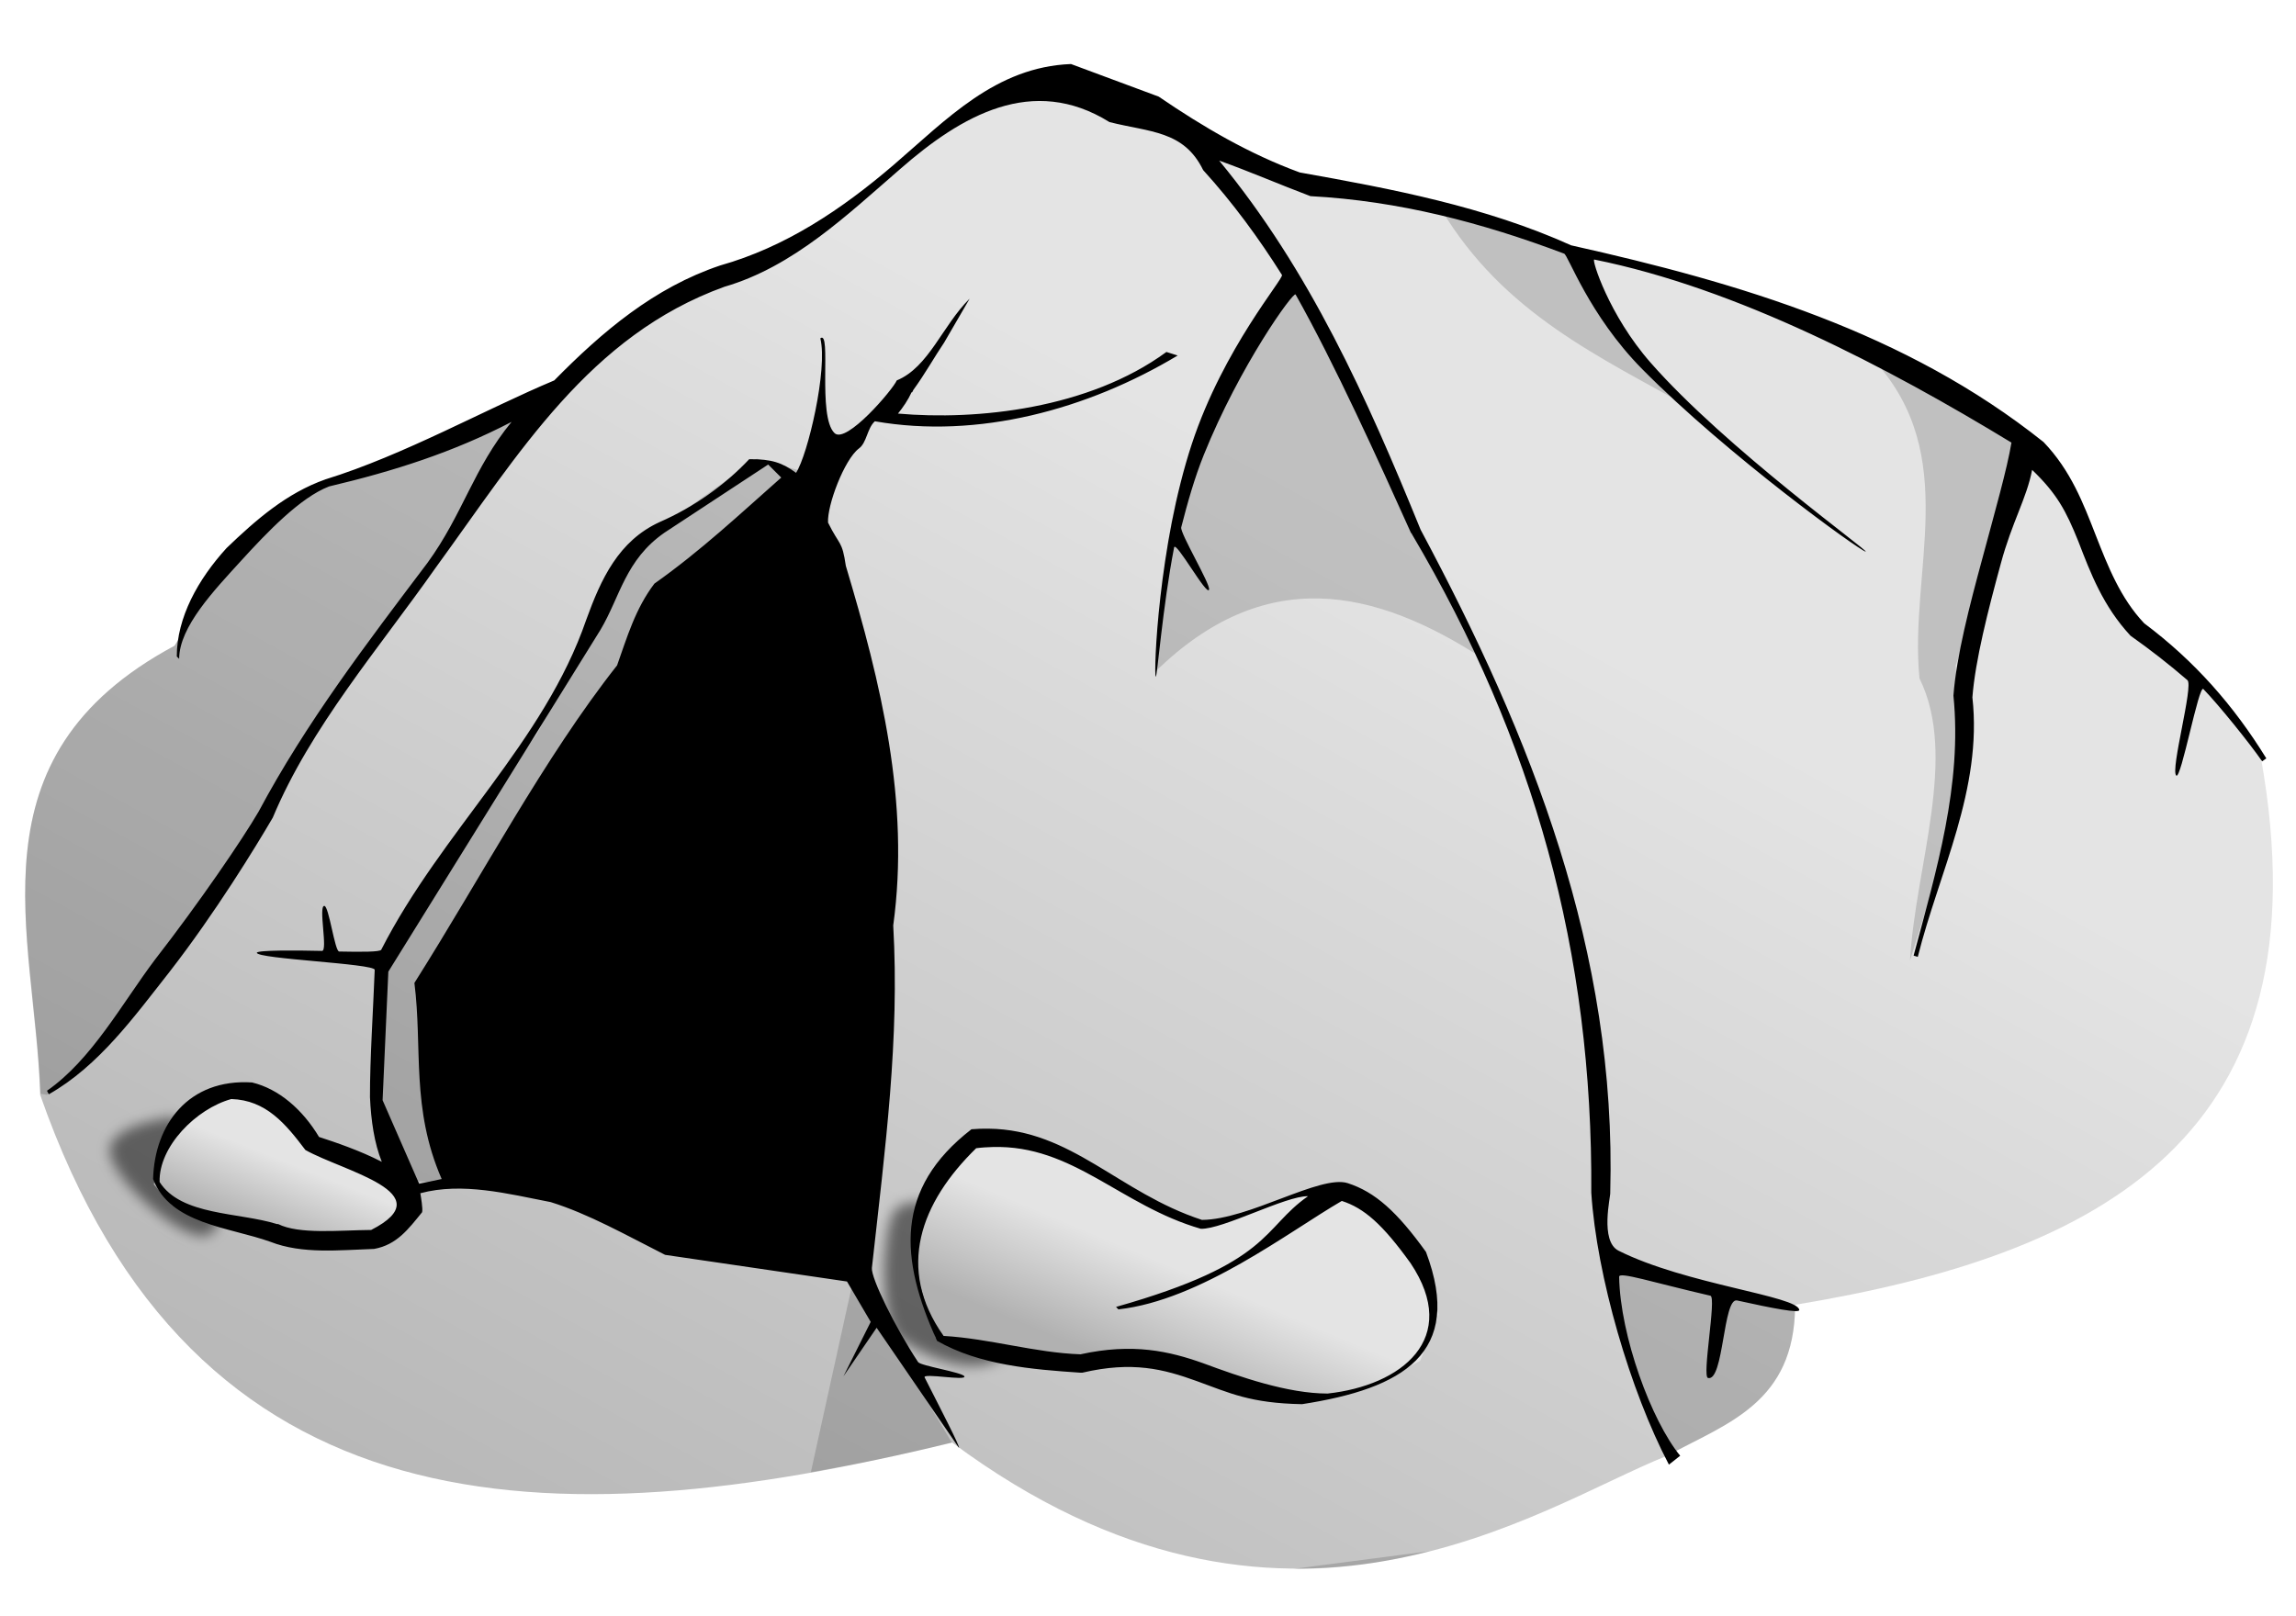
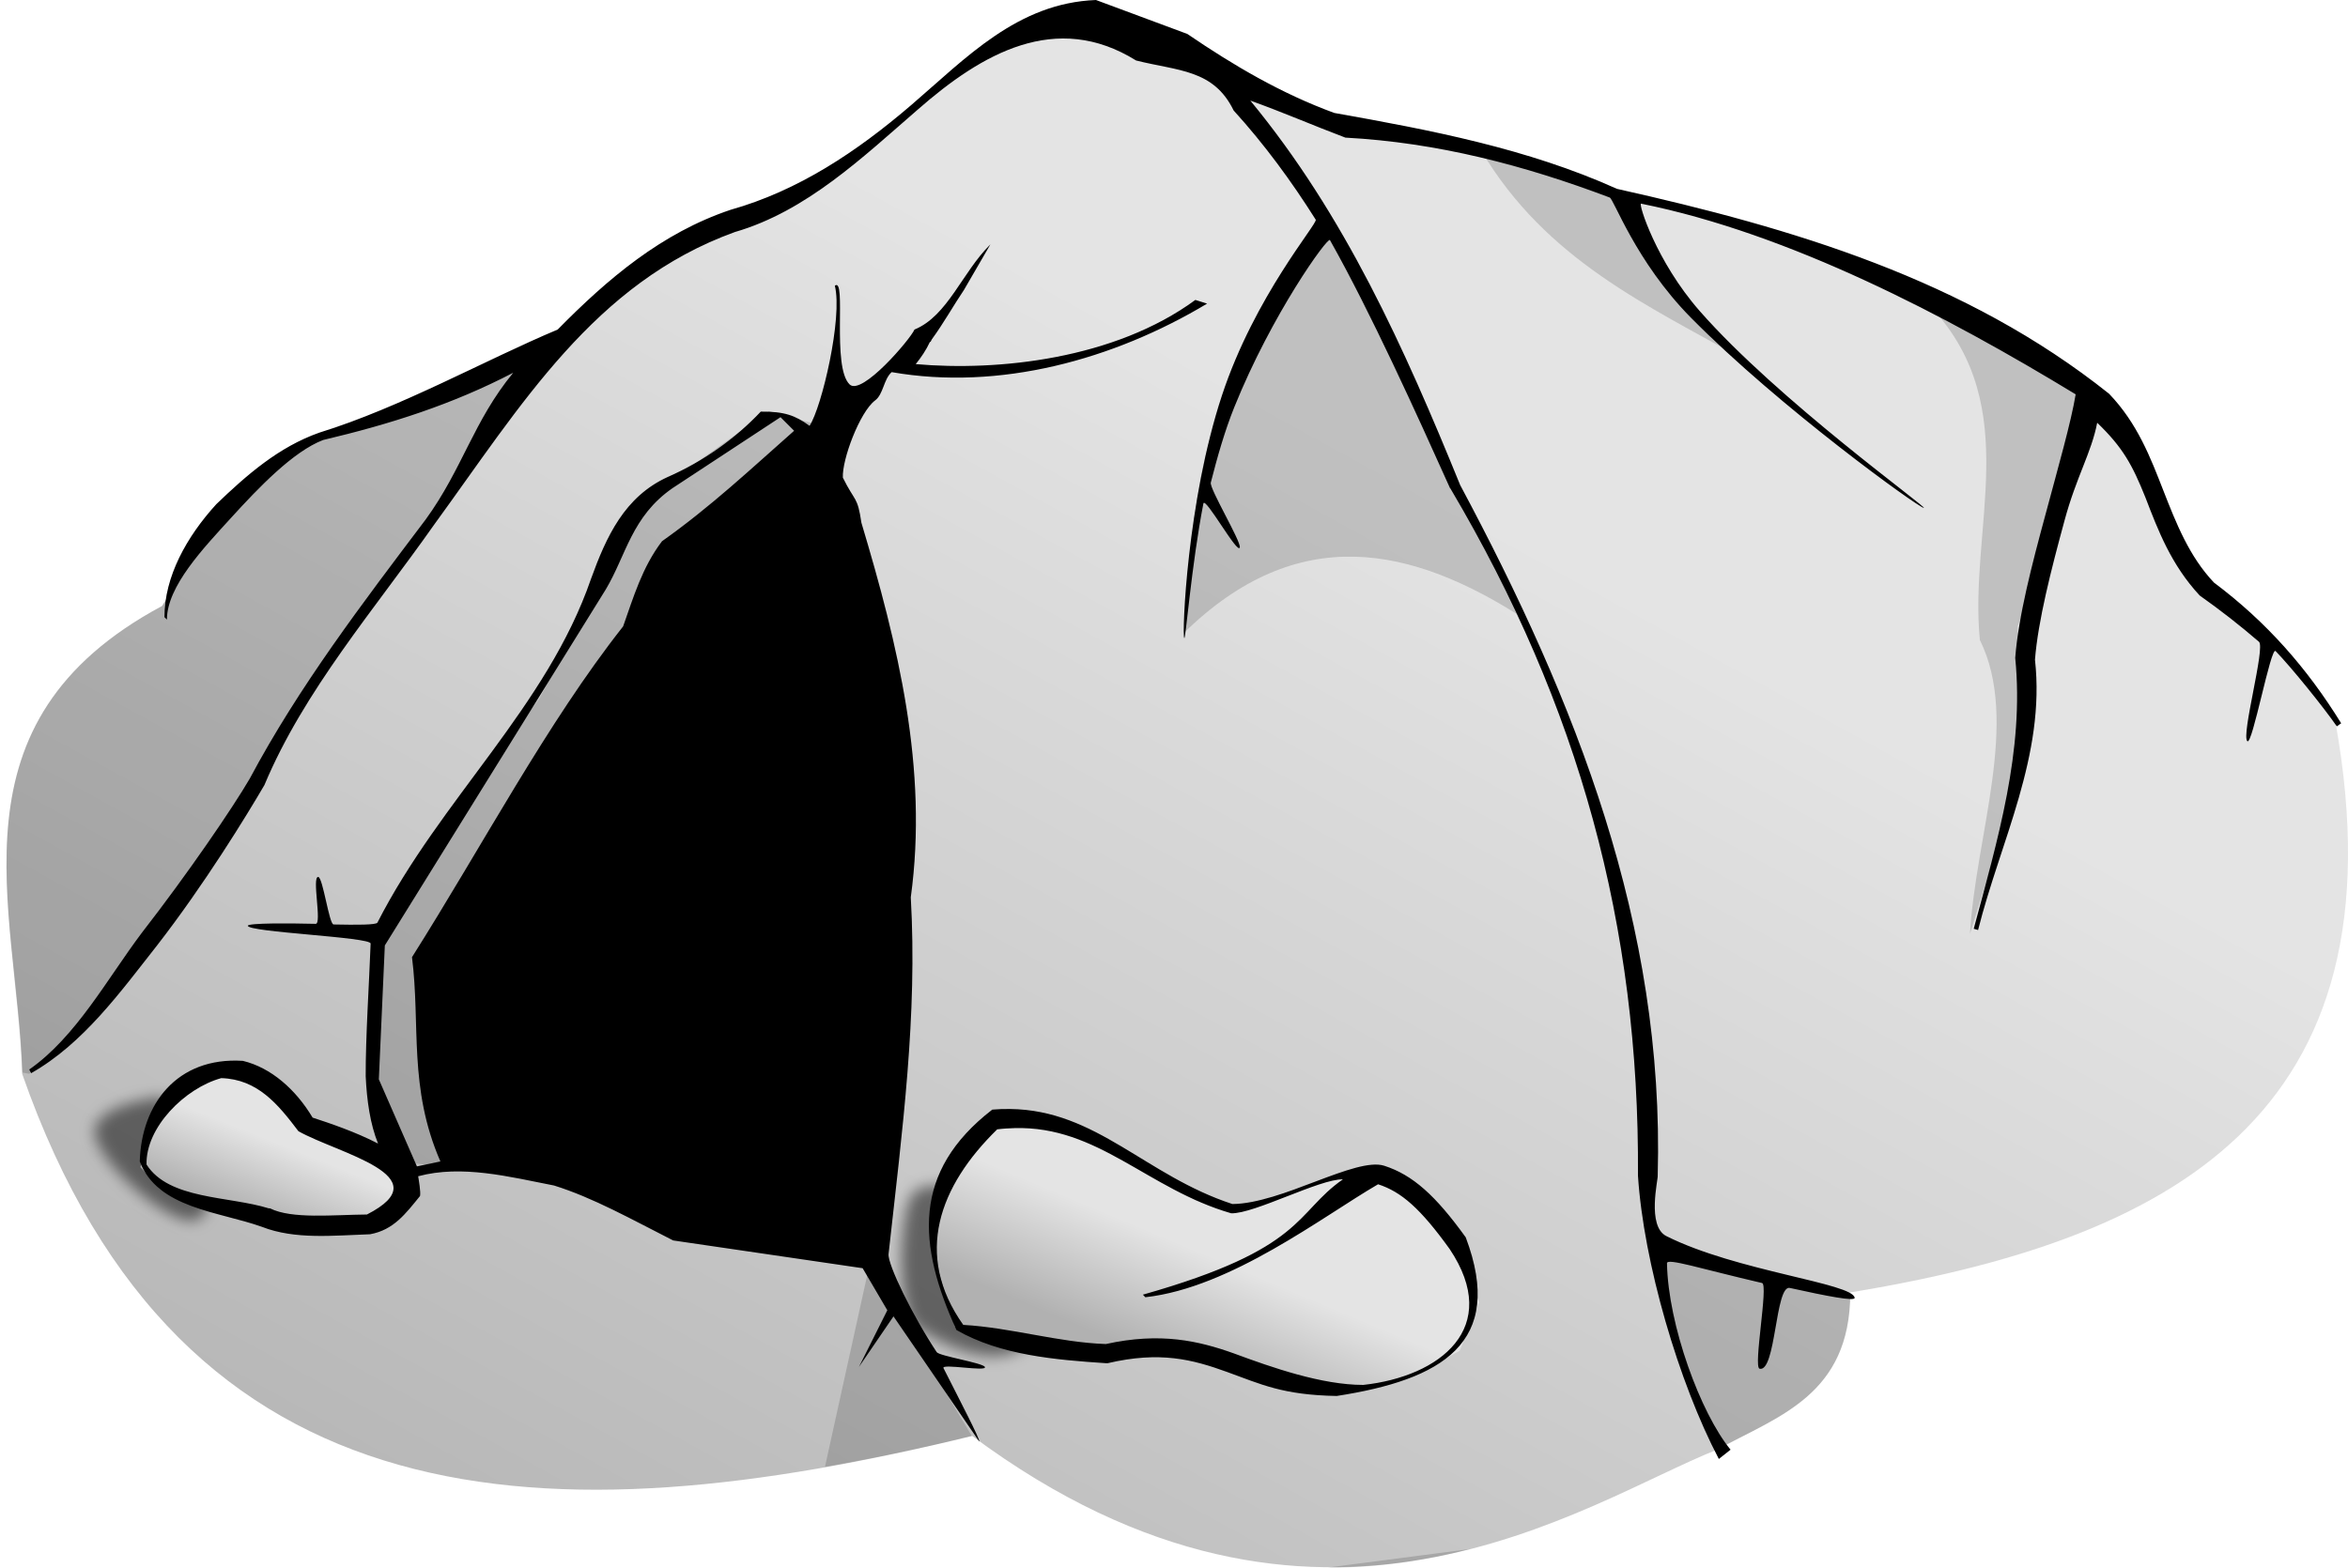
- <svg xmlns="http://www.w3.org/2000/svg" xmlns:xlink="http://www.w3.org/1999/xlink" id="svg2" viewBox="0 0 472.441 332.598" version="1.0" width="125mm" height="88mm">
+ <svg xmlns="http://www.w3.org/2000/svg" xmlns:xlink="http://www.w3.org/1999/xlink" id="svg2" viewBox="0 0 463.79 309.733" version="1.0" width="122.711mm" height="81.95mm">
  <defs id="defs4">
    <linearGradient id="linearGradient2338">
      <stop id="stop2340" style="stop-color:#b1b1b1" offset="0" />
      <stop id="stop2342" style="stop-color:#e4e4e4" offset="1" />
    </linearGradient>
    <linearGradient id="linearGradient2481" y2="46.184" xlink:href="#linearGradient2338" gradientUnits="userSpaceOnUse" x2="52.93" y1="116.58" x1="14.184" gradientTransform="matrix(3.901913,0,0,3.901913,-11.29964,-121.5591)" />
    <linearGradient id="linearGradient3071" y2="91.397" xlink:href="#linearGradient2338" gradientUnits="userSpaceOnUse" x2="15.411" y1="95.067" x1="13.943" gradientTransform="matrix(3.901913,0,0,3.901913,-11.29964,-121.5591)" />
    <linearGradient id="linearGradient3075" y2="98.034" xlink:href="#linearGradient2338" gradientUnits="userSpaceOnUse" x2="64.886" y1="103.42" x1="62.623" gradientTransform="matrix(3.901913,0,0,3.901913,-11.29964,-121.5591)" />
    <filter id="filter3150">
      <feGaussianBlur id="feGaussianBlur3152" stdDeviation="0.342" />
    </filter>
  </defs>
-   <g id="layer2">
+   <g id="layer2" transform="translate(-3.893858,-13.17789)">
    <path id="path2421" style="fill:url(#linearGradient2481);fill-rule:evenodd;stroke-width:3.902" d="m 35.945,132.889 13.501,-21.597 15.522,-10.8 43.194,-15.522 22.272,-18.226 24.297,-10.797 14.176,-8.775 29.697,-24.297 18.897,-6.075 37.119,14.176 19.576,9.45 29.694,3.371 20.251,8.1 33.744,8.1 49.258,22.947 13.501,10.797 10.145,21.601 17.52,22.272 7.453,4.721 9.443,13.501 c 14.008,78.179 -33.088,102.355 -95.843,112.711 0.008,20.376 -14.297,24.434 -26.322,31.067 C 316.59,310.149 264.191,347.646 195.904,296.882 112.656,317.328 39.773,315.572 8.272,225.352 7.193,192.155 -7.023,155.922 35.945,132.889 Z" />
    <path id="path2485" style="fill:#000000;fill-opacity:0.157;fill-rule:evenodd;stroke-width:3.902" d="M 264.761,60.001 247.768,87.041 c -9.084,18.987 -8.038,34.602 -10.079,51.244 22.518,-22.097 45.036,-17.309 67.554,-2.685 L 266.712,59.271 Z M 296.464,42.93 C 309.371,64.64 329.404,73.529 348.41,84.267 336.899,73.942 324.647,63.618 325.482,53.293 L 303.901,43.784 Z M 108.196,85 64.909,100.483 49.422,111.338 35.89,132.92 C -6.972,155.898 7.191,191.967 8.332,225.102 l 1.341,0.242 16.827,-16.216 22.313,-29.022 12.073,-24.996 31.094,-43.163 z M 385.603,74.145 c 18.027,19.701 7.18,43.522 9.365,65.482 7.96,16.127 -0.819,38.52 -1.951,58.037 l 10.769,-34.384 -1.366,-26.338 16.232,-44.505 -11.472,-9.513 z m -54.752,184.974 6.095,26.33 7.07,13.657 c 11.717,-6.282 25.144,-10.691 25.362,-30.123 z m -155.226,4.027 -8.779,39.862 c 9.517,-1.678 19.166,-3.668 29.022,-6.087 z m 118.642,56.094 -28.164,3.668 c 10.071,0.078 19.486,-1.444 28.164,-3.668 z" />
    <path id="path3067" style="fill:#000000;fill-opacity:0.157;fill-rule:evenodd;stroke-width:3.902" d="m 83.673,242.825 -5.728,-12.408 v -31.976 l 14.796,-23.384 17.656,-23.86 10.976,-20.044 6.204,-16.704 28.16,-20.044 8.588,2.384 -27.68,23.384 -30.544,60.612 -18.132,21.952 4.772,41.044 z" />
    <path id="path3077" style="fill:#000000;fill-opacity:0.507;fill-rule:evenodd;filter:url(#filter3150)" d="m 12,90.094 c 0,0 -3.19,0.342 -3.312,1.687 -0.122,1.346 3.78,4.898 5.125,4.531 C 15.158,95.946 14.691,90.95 12,90.094 Z m 38.969,4.5 c -0.511,0.063 -0.91,0.291 -1.063,0.75 -0.611,1.834 -0.481,5.766 0.375,6.376 0.856,0.61 3.788,2.31 5.5,0.97 1.713,-1.35 0.351,-6.362 -0.75,-7.096 0,0 -2.531,-1.189 -4.062,-1 z" transform="matrix(3.901913,0,0,3.901913,-11.29964,-121.5591)" />
    <path id="path3069" style="fill:url(#linearGradient3071);fill-rule:evenodd;stroke-width:3.902" d="m 64.105,236.621 14.796,3.34 4.292,5.728 -2.384,9.544 -9.068,0.48 -13.364,-2.388 -13.36,-2.388 -9.548,-2.86 -3.816,-4.296 1.908,-9.544 6.684,-5.728 c 0,0 4.772,-8.592 10.976,-4.296 6.204,4.296 13.36,13.364 12.884,12.408 z" />
    <path id="path3073" style="fill:url(#linearGradient3075);fill-rule:evenodd;stroke-width:3.902" d="m 200.118,235.189 -9.064,10.976 -3.344,12.888 4.776,16.212 14.316,2.887 10.5,2.38 13.84,-1.912 19.088,5.736 21.476,3.824 10.024,-2.419 10.496,-5.697 3.82,-9.56 -7.16,-16.224 -13.84,-10.5 -10.976,2.864 -14.316,4.772 -9.544,-0.956 -17.184,-10.5 -16.224,-6.204 z" />
  </g>
-   <g id="layer1">
+   <g id="layer1" transform="translate(-3.893858,-13.17789)">
    <path id="path2308" style="fill:#000000;fill-rule:evenodd;stroke-width:3.902" d="m 220.376,13.178 c -15.518,0.597 -25.667,11.464 -36.459,20.731 -10.793,9.263 -22.354,16.954 -35.726,20.727 -13.594,4.561 -24.258,13.61 -34.142,23.657 -14.172,5.939 -30.966,15.389 -47.069,20.364 -8.03,2.829 -14.328,8.35 -20.36,14.141 -5.861,6.43 -10.243,14.285 -10.243,22.315 l 0.488,0.488 c 0,-6.586 7.242,-14.148 12.681,-20.118 5.369,-5.892 12.221,-13.087 18.167,-15.366 13.306,-3.149 25.503,-7.02 37.556,-13.29 -7.858,9.548 -10.008,18.987 -17.313,29.022 -12.49,16.548 -24.972,32.874 -34.754,51.213 -3.332,5.712 -12.127,18.628 -21.34,30.482 -6.758,8.986 -12.97,20.524 -22.19,26.951 l 0.366,0.73 C 20.352,219.378 27.676,209.179 34.915,199.982 44.225,187.995 52.582,174.362 56.129,168.279 63.918,149.663 77.914,133.532 89.662,116.824 106.878,93.179 121.28,69.069 149.046,59.025 163.237,54.905 174.342,44.21 185.259,34.759 c 12.58,-11.011 27.224,-19.474 43.042,-9.63 8.334,2.099 15.296,1.736 19.268,9.876 6.107,6.715 11.437,13.996 16.216,21.581 0.449,0.714 -12.03,15.038 -18.534,34.75 -6.891,20.879 -7.901,47.162 -7.437,47.923 0.273,0.449 1.416,-14.402 3.777,-26.584 0.308,-1.572 6.836,10.258 7.195,8.658 0.265,-1.167 -6.025,-11.643 -5.728,-12.802 1.295,-5.076 2.755,-10.215 4.632,-14.878 7.425,-18.448 18.491,-33.771 18.901,-33.041 8.03,14.254 17.063,34.208 23.774,49.137 h 0.125 v 0.121 c 25.23,42.714 37.263,86.127 36.943,135.591 1.1,17.153 8.046,40.884 15.974,55.985 l 2.318,-1.834 c -5.919,-7.18 -12.353,-24.699 -12.56,-36.834 -0.019,-1.108 6.723,1.112 18.78,3.902 1.299,0.3 -1.783,16.661 -0.488,16.934 3.242,0.78 3.079,-16.599 5.974,-15.959 7.402,1.639 12.88,2.692 12.802,1.951 -0.3,-2.884 -23.349,-5.244 -37.189,-12.193 -3.906,-1.963 -1.604,-11.23 -1.709,-11.952 1.362,-49.558 -16.138,-93.626 -39.019,-136.442 -11.035,-27.114 -22.811,-53.374 -41.454,-75.966 6.333,2.263 12.486,4.944 18.776,7.316 18.199,0.979 35.305,5.451 52.188,11.827 0.78,0.086 5.065,12.619 16.095,23.778 17.559,17.765 44.755,37.361 45.965,37.556 1.093,0.172 -28.777,-21.246 -44.255,-38.898 -8.612,-9.813 -12.182,-21.336 -11.585,-21.215 29.354,5.904 60.367,22.175 85.846,37.677 -0.897,5.447 -3.434,14.308 -5.97,23.778 -2.653,9.782 -5.346,20.107 -5.97,28.289 1.834,18.347 -3.512,36.022 -8.194,53.526 l 0.858,0.246 c 4.37,-17.442 13.345,-34.489 11.238,-53.405 0.585,-7.601 3.2,-17.828 5.853,-27.559 2.302,-8.545 5.307,-13.38 6.438,-19.264 5.072,4.885 6.945,8.338 9.521,14.753 2.497,6.485 5.072,13.306 10.73,19.389 4.019,2.833 7.921,5.88 11.706,9.142 1.288,1.12 -3.551,18.46 -2.302,19.631 0.975,0.944 4.643,-18.78 5.58,-17.801 3.161,3.254 9.56,11.198 12.096,14.874 l 0.858,-0.609 c -6.711,-10.867 -14.71,-20.001 -25.128,-27.801 -4.877,-5.143 -7.453,-11.69 -9.989,-18.167 -2.536,-6.493 -5.112,-13.294 -10.73,-19.143 C 392.119,68.351 358.048,58.268 323.289,50.492 305.567,42.505 286.459,38.876 267.445,35.493 257,31.665 247.588,26.136 238.423,19.885 Z m -20.852,48.286 c -5.572,5.482 -8.405,14.121 -14.995,16.829 -0.831,1.924 -10.402,13.149 -12.806,10.851 -3.613,-3.457 -0.538,-21.398 -2.926,-19.51 1.572,6.317 -2.583,24.024 -4.998,27.68 -2.817,-2.056 -4.971,-2.848 -9.634,-2.805 -4.975,5.283 -11.292,9.813 -18.409,12.927 -8.487,3.882 -12.088,11.729 -15.124,20.118 -8.705,25.292 -29.713,43.495 -42.187,67.917 -0.238,0.468 -4.07,0.46 -8.658,0.367 -0.901,-0.019 -2.107,-9.365 -3.047,-9.388 -1.276,-0.035 0.776,9.294 -0.488,9.263 -5.353,-0.129 -13.165,-0.172 -13.411,0.367 -0.066,1.292 24.313,2.236 24.262,3.535 -0.281,7.542 -1.007,18.655 -0.975,26.217 0.222,4.803 0.882,9.435 2.439,13.294 -4.479,-2.322 -9.669,-4.066 -12.923,-5.123 -3.34,-5.588 -8.217,-9.876 -13.778,-11.218 -13.06,-0.827 -20.068,8.643 -20.364,19.876 3.512,9.287 15.592,9.868 24.141,12.923 6.571,2.575 14.219,1.697 21.34,1.463 4.671,-0.843 7.051,-4.085 9.876,-7.558 0.179,-0.734 -0.254,-3.192 -0.367,-3.902 8.631,-2.318 18,0.101 26.83,1.826 7.773,2.419 15.428,6.75 23.532,10.855 l 37.431,5.486 4.877,8.311 -5.607,11.198 6.828,-9.989 16.95,24.738 c 0.187,-0.39 -3.797,-8.038 -7.074,-14.515 -0.492,-0.975 8.686,0.78 8.171,-0.234 -0.425,-0.819 -8.986,-2.146 -9.513,-2.926 -4.737,-7.141 -9.731,-17.367 -9.509,-19.389 2.766,-24.957 5.716,-47.065 4.39,-70.476 3.477,-25.398 -2.532,-49.89 -9.755,-74.015 -0.78,-5.303 -1.256,-4.031 -3.66,-8.9 -0.199,-3.547 3.328,-12.943 6.345,-15.245 1.654,-1.198 1.682,-4.163 3.289,-5.607 21.246,3.715 43.772,-2.419 62.31,-13.536 l -2.318,-0.73 c -15.939,11.694 -38.98,14.129 -55.235,12.681 1.057,-1.311 2.037,-2.735 2.805,-4.39 h 0.121 c 0.078,-0.176 0.168,-0.312 0.242,-0.488 2.361,-3.235 4.394,-6.879 6.345,-9.755 z m -41.458,34.142 2.685,2.685 c -8.405,7.421 -16.466,15.015 -26.096,21.827 -3.918,5.154 -5.627,11.046 -7.679,16.825 -15.007,19.022 -27.852,43.444 -41.704,65.357 1.701,13.411 -0.737,25.788 5.611,40.361 l -4.635,0.975 -7.523,-17.2 1.182,-26.455 43.651,-70.355 c 4.031,-6.77 5.096,-14.386 13.173,-19.997 z M 47.596,226.199 c 7.168,0.215 11.198,5.135 15.241,10.484 7.741,4.382 28.41,8.857 13.536,16.462 -6.649,0.055 -14.823,0.944 -19.147,-1.217 h -0.121 -0.121 c -7.862,-2.45 -19.728,-1.705 -24.145,-8.658 -0.195,-7.293 7.538,-15.085 14.757,-17.071 z m 155.831,6.099 c -1.135,-0.016 -2.329,0.012 -3.535,0.121 -15.869,12.272 -14.769,26.673 -7.074,43.549 8.701,4.994 19.572,5.892 29.51,6.555 h 0.121 0.246 c 10.336,-2.419 16.735,-0.741 23.532,1.717 6.797,2.458 11.007,4.565 21.702,4.76 20.653,-3.2 33.365,-10.418 25.487,-31.34 -5.966,-8.288 -10.477,-12.334 -16.095,-14.148 -5.619,-1.81 -20.329,7.511 -29.998,7.562 -17.122,-5.591 -26.833,-18.573 -43.897,-18.776 z m 0.855,3.777 c 16.517,-0.464 26.264,12.045 42.8,16.829 4.526,0.144 17.492,-6.809 22.069,-6.707 -9.536,6.629 -7.359,13.684 -39.507,22.787 l 0.488,0.507 c 16.934,-1.885 35.082,-16.006 45.968,-22.319 4.581,1.479 8.362,4.768 14.144,12.802 10.418,15.565 -1.92,25.202 -17.071,26.841 -8.229,0 -18.019,-3.434 -25.604,-6.243 -6.902,-2.458 -14.433,-4.214 -25.241,-1.834 -9.326,-0.312 -18.667,-3.239 -28.168,-3.785 -9.848,-13.887 -4.725,-27.469 6.707,-38.633 1.167,-0.152 2.314,-0.215 3.414,-0.246 z" />
  </g>
</svg>
